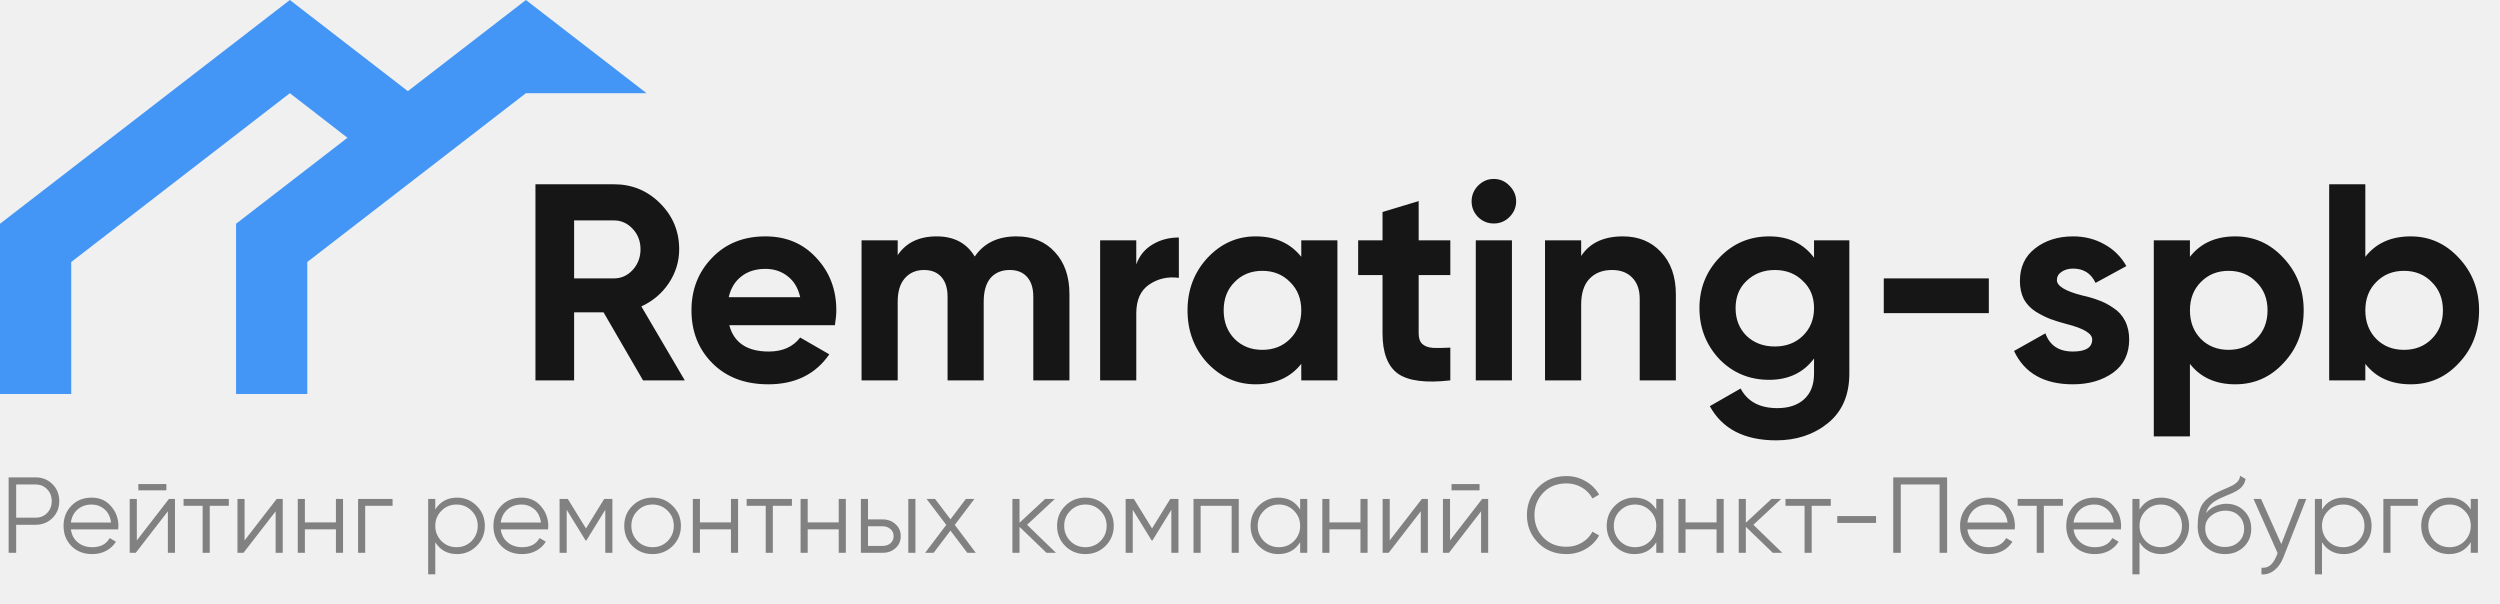
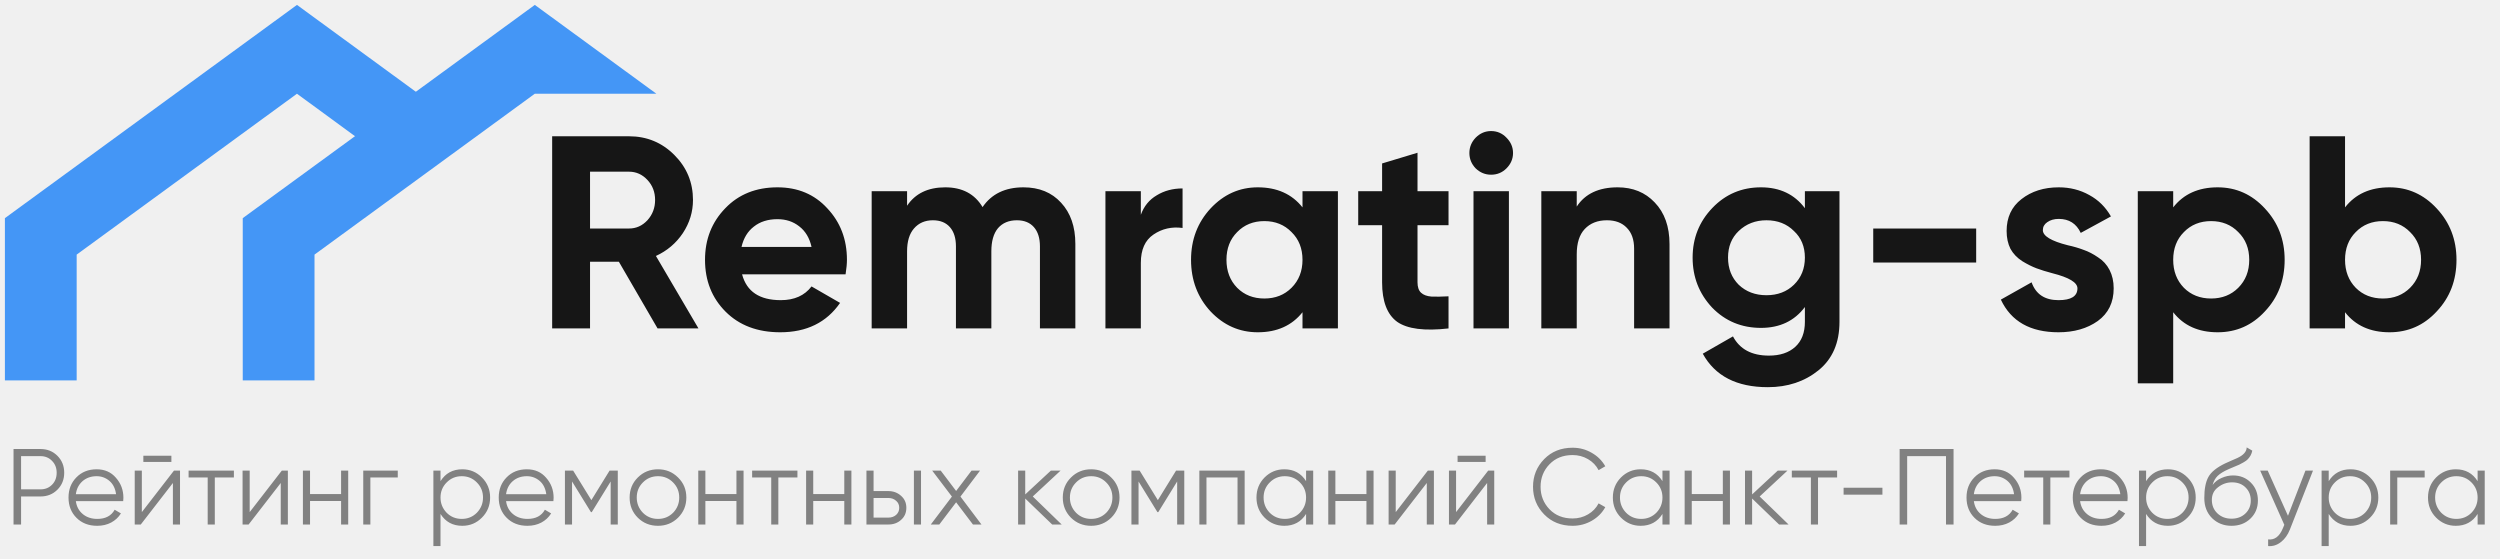
- <svg xmlns="http://www.w3.org/2000/svg" width="116" height="28" viewBox="0 0 116 28" fill="none">
-   <path d="M31.774 17.65H29.837L28.004 14.491H26.639V17.65H24.845V8.55H28.485C29.326 8.55 30.041 8.845 30.63 9.434C31.219 10.023 31.514 10.734 31.514 11.566C31.514 12.129 31.354 12.654 31.033 13.139C30.712 13.616 30.288 13.975 29.759 14.218L31.774 17.65ZM28.485 10.227H26.639V12.918H28.485C28.823 12.918 29.113 12.788 29.356 12.528C29.599 12.259 29.72 11.939 29.72 11.566C29.72 11.193 29.599 10.877 29.356 10.617C29.113 10.357 28.823 10.227 28.485 10.227ZM38.74 15.089H33.839C34.056 15.904 34.667 16.311 35.672 16.311C36.314 16.311 36.799 16.094 37.128 15.661L38.48 16.441C37.839 17.368 36.894 17.832 35.646 17.832C34.572 17.832 33.709 17.507 33.059 16.857C32.409 16.207 32.084 15.388 32.084 14.4C32.084 13.429 32.405 12.615 33.046 11.956C33.679 11.297 34.502 10.968 35.516 10.968C36.478 10.968 37.263 11.297 37.869 11.956C38.493 12.615 38.805 13.429 38.805 14.4C38.805 14.582 38.784 14.812 38.74 15.089ZM33.813 13.789H37.128C37.033 13.364 36.838 13.039 36.543 12.814C36.257 12.589 35.915 12.476 35.516 12.476C35.066 12.476 34.693 12.593 34.398 12.827C34.104 13.052 33.909 13.373 33.813 13.789ZM47.165 10.968C47.91 10.968 48.504 11.211 48.946 11.696C49.397 12.181 49.622 12.831 49.622 13.646V17.65H47.945V13.763C47.945 13.373 47.85 13.07 47.659 12.853C47.468 12.636 47.2 12.528 46.853 12.528C46.472 12.528 46.173 12.654 45.956 12.905C45.748 13.156 45.644 13.52 45.644 13.997V17.65H43.967V13.763C43.967 13.373 43.872 13.07 43.681 12.853C43.49 12.636 43.222 12.528 42.875 12.528C42.502 12.528 42.203 12.658 41.978 12.918C41.761 13.169 41.653 13.529 41.653 13.997V17.65H39.976V11.15H41.653V11.839C42.043 11.258 42.645 10.968 43.46 10.968C44.266 10.968 44.855 11.28 45.228 11.904C45.653 11.28 46.298 10.968 47.165 10.968ZM52.723 11.15V12.268C52.871 11.861 53.122 11.553 53.477 11.345C53.833 11.128 54.24 11.02 54.699 11.02V12.892C54.188 12.823 53.729 12.927 53.321 13.204C52.923 13.473 52.723 13.919 52.723 14.543V17.65H51.046V11.15H52.723ZM60.379 11.917V11.15H62.056V17.65H60.379V16.883C59.876 17.516 59.17 17.832 58.26 17.832C57.393 17.832 56.648 17.503 56.024 16.844C55.408 16.177 55.101 15.362 55.101 14.4C55.101 13.447 55.408 12.636 56.024 11.969C56.648 11.302 57.393 10.968 58.26 10.968C59.17 10.968 59.876 11.284 60.379 11.917ZM57.285 15.726C57.623 16.064 58.052 16.233 58.572 16.233C59.092 16.233 59.521 16.064 59.859 15.726C60.206 15.379 60.379 14.937 60.379 14.4C60.379 13.863 60.206 13.425 59.859 13.087C59.521 12.74 59.092 12.567 58.572 12.567C58.052 12.567 57.623 12.74 57.285 13.087C56.947 13.425 56.778 13.863 56.778 14.4C56.778 14.937 56.947 15.379 57.285 15.726ZM67.295 11.15V12.762H65.826V15.466C65.826 15.691 65.882 15.856 65.995 15.96C66.107 16.064 66.272 16.125 66.489 16.142C66.705 16.151 66.974 16.146 67.295 16.129V17.65C66.159 17.78 65.349 17.676 64.864 17.338C64.387 16.991 64.149 16.367 64.149 15.466V12.762H63.018V11.15H64.149V9.837L65.826 9.33V11.15H67.295ZM69.309 10.37C69.032 10.37 68.789 10.27 68.581 10.071C68.382 9.863 68.282 9.62 68.282 9.343C68.282 9.066 68.382 8.823 68.581 8.615C68.789 8.407 69.032 8.303 69.309 8.303C69.595 8.303 69.838 8.407 70.037 8.615C70.245 8.823 70.349 9.066 70.349 9.343C70.349 9.62 70.245 9.863 70.037 10.071C69.838 10.27 69.595 10.37 69.309 10.37ZM70.154 17.65H68.477V11.15H70.154V17.65ZM75.303 10.968C76.022 10.968 76.607 11.206 77.058 11.683C77.526 12.168 77.76 12.827 77.76 13.659V17.65H76.083V13.867C76.083 13.442 75.966 13.113 75.732 12.879C75.507 12.645 75.195 12.528 74.796 12.528C74.354 12.528 74.003 12.667 73.743 12.944C73.492 13.213 73.366 13.611 73.366 14.14V17.65H71.689V11.15H73.366V11.878C73.764 11.271 74.41 10.968 75.303 10.968ZM84.171 11.956V11.15H85.809V17.338C85.809 18.335 85.475 19.102 84.808 19.639C84.149 20.168 83.352 20.432 82.416 20.432C80.942 20.432 79.915 19.903 79.335 18.846L80.765 18.027C81.085 18.634 81.653 18.937 82.468 18.937C82.996 18.937 83.412 18.798 83.716 18.521C84.019 18.244 84.171 17.849 84.171 17.338V16.636C83.677 17.295 82.984 17.624 82.091 17.624C81.172 17.624 80.401 17.303 79.777 16.662C79.162 16.003 78.854 15.215 78.854 14.296C78.854 13.377 79.166 12.593 79.79 11.943C80.414 11.293 81.181 10.968 82.091 10.968C82.984 10.968 83.677 11.297 84.171 11.956ZM83.651 15.583C83.998 15.245 84.171 14.816 84.171 14.296C84.171 13.776 83.998 13.356 83.651 13.035C83.313 12.697 82.879 12.528 82.351 12.528C81.831 12.528 81.393 12.697 81.038 13.035C80.7 13.356 80.531 13.776 80.531 14.296C80.531 14.816 80.7 15.245 81.038 15.583C81.385 15.912 81.822 16.077 82.351 16.077C82.879 16.077 83.313 15.912 83.651 15.583ZM92.282 14.53H87.407V12.918H92.282V14.53ZM95.44 12.996C95.44 13.273 95.834 13.512 96.623 13.711C96.9 13.772 97.152 13.845 97.377 13.932C97.602 14.01 97.828 14.127 98.053 14.283C98.287 14.43 98.469 14.63 98.599 14.881C98.729 15.132 98.794 15.423 98.794 15.752C98.794 16.419 98.543 16.935 98.04 17.299C97.537 17.654 96.918 17.832 96.181 17.832C94.846 17.832 93.936 17.316 93.451 16.285L94.907 15.466C95.106 16.029 95.531 16.311 96.181 16.311C96.779 16.311 97.078 16.125 97.078 15.752C97.078 15.475 96.684 15.236 95.895 15.037C95.6 14.959 95.349 14.881 95.141 14.803C94.933 14.725 94.708 14.612 94.465 14.465C94.222 14.309 94.036 14.114 93.906 13.88C93.785 13.637 93.724 13.356 93.724 13.035C93.724 12.394 93.958 11.891 94.426 11.527C94.903 11.154 95.492 10.968 96.194 10.968C96.723 10.968 97.204 11.089 97.637 11.332C98.07 11.566 98.413 11.904 98.664 12.346L97.234 13.126C97.026 12.684 96.679 12.463 96.194 12.463C95.977 12.463 95.795 12.515 95.648 12.619C95.509 12.714 95.44 12.84 95.44 12.996ZM103.719 10.968C104.594 10.968 105.34 11.302 105.955 11.969C106.579 12.636 106.891 13.447 106.891 14.4C106.891 15.371 106.579 16.185 105.955 16.844C105.348 17.503 104.603 17.832 103.719 17.832C102.809 17.832 102.107 17.516 101.613 16.883V20.25H99.936V11.15H101.613V11.917C102.107 11.284 102.809 10.968 103.719 10.968ZM102.12 15.726C102.458 16.064 102.887 16.233 103.407 16.233C103.927 16.233 104.356 16.064 104.694 15.726C105.041 15.379 105.214 14.937 105.214 14.4C105.214 13.863 105.041 13.425 104.694 13.087C104.356 12.74 103.927 12.567 103.407 12.567C102.887 12.567 102.458 12.74 102.12 13.087C101.782 13.425 101.613 13.863 101.613 14.4C101.613 14.937 101.782 15.379 102.12 15.726ZM111.857 10.968C112.732 10.968 113.477 11.302 114.093 11.969C114.717 12.636 115.029 13.447 115.029 14.4C115.029 15.371 114.717 16.185 114.093 16.844C113.486 17.503 112.741 17.832 111.857 17.832C110.947 17.832 110.245 17.516 109.751 16.883V17.65H108.074V8.55H109.751V11.917C110.245 11.284 110.947 10.968 111.857 10.968ZM110.258 15.726C110.596 16.064 111.025 16.233 111.545 16.233C112.065 16.233 112.494 16.064 112.832 15.726C113.178 15.379 113.352 14.937 113.352 14.4C113.352 13.863 113.178 13.425 112.832 13.087C112.494 12.74 112.065 12.567 111.545 12.567C111.025 12.567 110.596 12.74 110.258 13.087C109.92 13.425 109.751 13.863 109.751 14.4C109.751 14.937 109.92 15.379 110.258 15.726Z" fill="#161616" />
+ <svg xmlns="http://www.w3.org/2000/svg" width="255" height="57" viewBox="0 0 255 57" fill="none">
+   <path d="M71.244 33.5H67.072L63.124 26.696H60.184V33.5H56.32V13.9H64.16C65.971 13.9 67.511 14.535 68.78 15.804C70.049 17.073 70.684 18.604 70.684 20.396C70.684 21.609 70.339 22.739 69.648 23.784C68.957 24.811 68.043 25.585 66.904 26.108L71.244 33.5ZM64.16 17.512H60.184V23.308H64.16C64.888 23.308 65.513 23.028 66.036 22.468C66.559 21.889 66.82 21.199 66.82 20.396C66.82 19.593 66.559 18.912 66.036 18.352C65.513 17.792 64.888 17.512 64.16 17.512ZM86.248 27.984H75.692C76.159 29.739 77.475 30.616 79.64 30.616C81.022 30.616 82.067 30.149 82.776 29.216L85.688 30.896C84.307 32.893 82.272 33.892 79.584 33.892C77.27 33.892 75.412 33.192 74.012 31.792C72.612 30.392 71.912 28.628 71.912 26.5C71.912 24.409 72.603 22.655 73.984 21.236C75.347 19.817 77.12 19.108 79.304 19.108C81.376 19.108 83.066 19.817 84.372 21.236C85.716 22.655 86.388 24.409 86.388 26.5C86.388 26.892 86.342 27.387 86.248 27.984ZM75.636 25.184H82.776C82.571 24.269 82.151 23.569 81.516 23.084C80.9 22.599 80.163 22.356 79.304 22.356C78.334 22.356 77.531 22.608 76.896 23.112C76.262 23.597 75.842 24.288 75.636 25.184ZM104.394 19.108C105.999 19.108 107.278 19.631 108.23 20.676C109.2 21.721 109.686 23.121 109.686 24.876V33.5H106.074V25.128C106.074 24.288 105.868 23.635 105.458 23.168C105.047 22.701 104.468 22.468 103.722 22.468C102.9 22.468 102.256 22.739 101.79 23.28C101.342 23.821 101.118 24.605 101.118 25.632V33.5H97.506V25.128C97.506 24.288 97.3 23.635 96.89 23.168C96.479 22.701 95.9 22.468 95.154 22.468C94.351 22.468 93.707 22.748 93.222 23.308C92.755 23.849 92.522 24.624 92.522 25.632V33.5H88.91V19.5H92.522V20.984C93.362 19.733 94.659 19.108 96.414 19.108C98.15 19.108 99.419 19.78 100.222 21.124C101.136 19.78 102.527 19.108 104.394 19.108ZM116.366 19.5V21.908C116.683 21.031 117.224 20.368 117.99 19.92C118.755 19.453 119.632 19.22 120.622 19.22V23.252C119.52 23.103 118.531 23.327 117.654 23.924C116.795 24.503 116.366 25.464 116.366 26.808V33.5H112.754V19.5H116.366ZM132.855 21.152V19.5H136.467V33.5H132.855V31.848C131.772 33.211 130.251 33.892 128.291 33.892C126.424 33.892 124.819 33.183 123.475 31.764C122.149 30.327 121.486 28.572 121.486 26.5C121.486 24.447 122.149 22.701 123.475 21.264C124.819 19.827 126.424 19.108 128.291 19.108C130.251 19.108 131.772 19.789 132.855 21.152ZM126.191 29.356C126.919 30.084 127.843 30.448 128.963 30.448C130.083 30.448 131.007 30.084 131.735 29.356C132.481 28.609 132.855 27.657 132.855 26.5C132.855 25.343 132.481 24.4 131.735 23.672C131.007 22.925 130.083 22.552 128.963 22.552C127.843 22.552 126.919 22.925 126.191 23.672C125.463 24.4 125.099 25.343 125.099 26.5C125.099 27.657 125.463 28.609 126.191 29.356ZM147.75 19.5V22.972H144.586V28.796C144.586 29.281 144.707 29.636 144.95 29.86C145.193 30.084 145.547 30.215 146.014 30.252C146.481 30.271 147.059 30.261 147.75 30.224V33.5C145.305 33.78 143.559 33.556 142.514 32.828C141.487 32.081 140.974 30.737 140.974 28.796V22.972H138.538V19.5H140.974V16.672L144.586 15.58V19.5H147.75ZM152.089 17.82C151.491 17.82 150.969 17.605 150.521 17.176C150.091 16.728 149.877 16.205 149.877 15.608C149.877 15.011 150.091 14.488 150.521 14.04C150.969 13.592 151.491 13.368 152.089 13.368C152.705 13.368 153.227 13.592 153.657 14.04C154.105 14.488 154.329 15.011 154.329 15.608C154.329 16.205 154.105 16.728 153.657 17.176C153.227 17.605 152.705 17.82 152.089 17.82ZM153.909 33.5H150.297V19.5H153.909V33.5ZM164.999 19.108C166.548 19.108 167.808 19.621 168.779 20.648C169.787 21.693 170.291 23.112 170.291 24.904V33.5H166.679V25.352C166.679 24.437 166.427 23.728 165.923 23.224C165.437 22.72 164.765 22.468 163.907 22.468C162.955 22.468 162.199 22.767 161.639 23.364C161.097 23.943 160.827 24.801 160.827 25.94V33.5H157.215V19.5H160.827V21.068C161.685 19.761 163.076 19.108 164.999 19.108ZM184.099 21.236V19.5H187.627V32.828C187.627 34.975 186.908 36.627 185.471 37.784C184.052 38.923 182.335 39.492 180.319 39.492C177.145 39.492 174.933 38.353 173.683 36.076L176.763 34.312C177.453 35.619 178.676 36.272 180.431 36.272C181.569 36.272 182.465 35.973 183.119 35.376C183.772 34.779 184.099 33.929 184.099 32.828V31.316C183.035 32.735 181.541 33.444 179.619 33.444C177.64 33.444 175.979 32.753 174.635 31.372C173.309 29.953 172.647 28.255 172.647 26.276C172.647 24.297 173.319 22.608 174.663 21.208C176.007 19.808 177.659 19.108 179.619 19.108C181.541 19.108 183.035 19.817 184.099 21.236ZM182.979 29.048C183.725 28.32 184.099 27.396 184.099 26.276C184.099 25.156 183.725 24.251 182.979 23.56C182.251 22.832 181.317 22.468 180.179 22.468C179.059 22.468 178.116 22.832 177.351 23.56C176.623 24.251 176.259 25.156 176.259 26.276C176.259 27.396 176.623 28.32 177.351 29.048C178.097 29.757 179.04 30.112 180.179 30.112C181.317 30.112 182.251 29.757 182.979 29.048ZM201.57 26.78H191.07V23.308H201.57V26.78ZM208.371 23.476C208.371 24.073 209.22 24.587 210.919 25.016C211.516 25.147 212.057 25.305 212.543 25.492C213.028 25.66 213.513 25.912 213.999 26.248C214.503 26.565 214.895 26.995 215.175 27.536C215.455 28.077 215.595 28.703 215.595 29.412C215.595 30.849 215.053 31.96 213.971 32.744C212.888 33.509 211.553 33.892 209.967 33.892C207.092 33.892 205.132 32.781 204.087 30.56L207.223 28.796C207.652 30.009 208.567 30.616 209.967 30.616C211.255 30.616 211.899 30.215 211.899 29.412C211.899 28.815 211.049 28.301 209.351 27.872C208.716 27.704 208.175 27.536 207.727 27.368C207.279 27.2 206.793 26.957 206.271 26.64C205.748 26.304 205.347 25.884 205.067 25.38C204.805 24.857 204.675 24.251 204.675 23.56C204.675 22.179 205.179 21.096 206.187 20.312C207.213 19.509 208.483 19.108 209.995 19.108C211.133 19.108 212.169 19.369 213.103 19.892C214.036 20.396 214.773 21.124 215.315 22.076L212.235 23.756C211.787 22.804 211.04 22.328 209.995 22.328C209.528 22.328 209.136 22.44 208.819 22.664C208.52 22.869 208.371 23.14 208.371 23.476ZM226.202 19.108C228.088 19.108 229.693 19.827 231.018 21.264C232.362 22.701 233.034 24.447 233.034 26.5C233.034 28.591 232.362 30.345 231.018 31.764C229.712 33.183 228.106 33.892 226.202 33.892C224.242 33.892 222.73 33.211 221.666 31.848V39.1H218.054V19.5H221.666V21.152C222.73 19.789 224.242 19.108 226.202 19.108ZM222.758 29.356C223.486 30.084 224.41 30.448 225.53 30.448C226.65 30.448 227.574 30.084 228.302 29.356C229.049 28.609 229.422 27.657 229.422 26.5C229.422 25.343 229.049 24.4 228.302 23.672C227.574 22.925 226.65 22.552 225.53 22.552C224.41 22.552 223.486 22.925 222.758 23.672C222.03 24.4 221.666 25.343 221.666 26.5C221.666 27.657 222.03 28.609 222.758 29.356ZM243.73 19.108C245.615 19.108 247.22 19.827 248.546 21.264C249.89 22.701 250.562 24.447 250.562 26.5C250.562 28.591 249.89 30.345 248.546 31.764C247.239 33.183 245.634 33.892 243.73 33.892C241.77 33.892 240.258 33.211 239.194 31.848V33.5H235.582V13.9H239.194V21.152C240.258 19.789 241.77 19.108 243.73 19.108ZM240.286 29.356C241.014 30.084 241.938 30.448 243.058 30.448C244.178 30.448 245.102 30.084 245.83 29.356C246.576 28.609 246.95 27.657 246.95 26.5C246.95 25.343 246.576 24.4 245.83 23.672C245.102 22.925 244.178 22.552 243.058 22.552C241.938 22.552 241.014 22.925 240.286 23.672C239.558 24.4 239.194 25.343 239.194 26.5C239.194 27.657 239.558 28.609 240.286 29.356Z" fill="#161616" />
  <g clip-path="url(#clip0)">
-     <path d="M3.305 18.281V12.157L13.449 4.324L16.244 6.487L19.047 4.324L13.449 0L0 10.382V18.281H3.305Z" fill="#4496F6" />
-     <path d="M14.257 18.281V12.157L24.402 4.324H30L24.402 0L10.953 10.382V18.281H14.257Z" fill="#4496F6" />
+     <path d="M7.82 38.8V25.97L30.29 9.56L36.48 14.09L42.69 9.56L30.29 0.5L0.5 22.25V38.8H7.82Z" fill="#4496F6" />
+     <path d="M32.08 38.8V25.97L54.55 9.56H66.95L54.55 0.5L24.76 22.25V38.8H32.08Z" fill="#4496F6" />
  </g>
-   <path d="M0.4 22.15H1.65C1.963 22.15 2.225 22.255 2.435 22.465C2.645 22.675 2.75 22.937 2.75 23.25C2.75 23.563 2.645 23.825 2.435 24.035C2.225 24.245 1.963 24.35 1.65 24.35H0.75V25.65H0.4V22.15ZM0.75 24.02H1.65C1.867 24.02 2.045 23.948 2.185 23.805C2.328 23.662 2.4 23.477 2.4 23.25C2.4 23.027 2.328 22.843 2.185 22.7C2.045 22.553 1.867 22.48 1.65 22.48H0.75V24.02ZM4.254 23.09C4.627 23.09 4.926 23.222 5.149 23.485C5.379 23.745 5.494 24.053 5.494 24.41C5.494 24.427 5.491 24.478 5.484 24.565H3.289C3.322 24.815 3.429 25.015 3.609 25.165C3.789 25.315 4.014 25.39 4.284 25.39C4.664 25.39 4.932 25.248 5.089 24.965L5.379 25.135C5.269 25.315 5.117 25.457 4.924 25.56C4.734 25.66 4.519 25.71 4.279 25.71C3.886 25.71 3.566 25.587 3.319 25.34C3.072 25.093 2.949 24.78 2.949 24.4C2.949 24.023 3.071 23.712 3.314 23.465C3.557 23.215 3.871 23.09 4.254 23.09ZM4.254 23.41C3.994 23.41 3.776 23.487 3.599 23.64C3.426 23.793 3.322 23.995 3.289 24.245H5.154C5.117 23.978 5.016 23.773 4.849 23.63C4.676 23.483 4.477 23.41 4.254 23.41ZM7.719 22.75H6.419V22.46H7.719V22.75ZM6.349 25.075L7.839 23.15H8.119V25.65H7.789V23.725L6.299 25.65H6.019V23.15H6.349V25.075ZM8.517 23.15H10.617V23.47H9.732V25.65H9.402V23.47H8.517V23.15ZM11.349 25.075L12.839 23.15H13.119V25.65H12.789V23.725L11.299 25.65H11.019V23.15H11.349V25.075ZM15.587 24.24V23.15H15.917V25.65H15.587V24.56H14.147V25.65H13.817V23.15H14.147V24.24H15.587ZM16.615 23.15H18.215V23.47H16.945V25.65H16.615V23.15ZM21.207 23.09C21.563 23.09 21.867 23.217 22.117 23.47C22.37 23.723 22.497 24.033 22.497 24.4C22.497 24.767 22.37 25.077 22.117 25.33C21.867 25.583 21.563 25.71 21.207 25.71C20.763 25.71 20.427 25.527 20.197 25.16V26.65H19.867V23.15H20.197V23.64C20.427 23.273 20.763 23.09 21.207 23.09ZM20.482 25.105C20.672 25.295 20.905 25.39 21.182 25.39C21.458 25.39 21.692 25.295 21.882 25.105C22.072 24.908 22.167 24.673 22.167 24.4C22.167 24.123 22.072 23.89 21.882 23.7C21.692 23.507 21.458 23.41 21.182 23.41C20.905 23.41 20.672 23.507 20.482 23.7C20.292 23.89 20.197 24.123 20.197 24.4C20.197 24.673 20.292 24.908 20.482 25.105ZM24.2 23.09C24.574 23.09 24.872 23.222 25.095 23.485C25.325 23.745 25.44 24.053 25.44 24.41C25.44 24.427 25.437 24.478 25.43 24.565H23.235C23.269 24.815 23.375 25.015 23.555 25.165C23.735 25.315 23.96 25.39 24.23 25.39C24.61 25.39 24.879 25.248 25.035 24.965L25.325 25.135C25.215 25.315 25.064 25.457 24.87 25.56C24.68 25.66 24.465 25.71 24.225 25.71C23.832 25.71 23.512 25.587 23.265 25.34C23.019 25.093 22.895 24.78 22.895 24.4C22.895 24.023 23.017 23.712 23.26 23.465C23.504 23.215 23.817 23.09 24.2 23.09ZM24.2 23.41C23.94 23.41 23.722 23.487 23.545 23.64C23.372 23.793 23.269 23.995 23.235 24.245H25.1C25.064 23.978 24.962 23.773 24.795 23.63C24.622 23.483 24.424 23.41 24.2 23.41ZM28.035 23.15H28.415V25.65H28.085V23.655L27.21 25.075H27.17L26.295 23.655V25.65H25.965V23.15H26.345L27.19 24.52L28.035 23.15ZM31.21 25.335C30.953 25.585 30.643 25.71 30.28 25.71C29.91 25.71 29.598 25.585 29.345 25.335C29.091 25.082 28.965 24.77 28.965 24.4C28.965 24.03 29.091 23.72 29.345 23.47C29.598 23.217 29.91 23.09 30.28 23.09C30.646 23.09 30.956 23.217 31.21 23.47C31.466 23.72 31.595 24.03 31.595 24.4C31.595 24.767 31.466 25.078 31.21 25.335ZM29.58 25.105C29.77 25.295 30.003 25.39 30.28 25.39C30.556 25.39 30.79 25.295 30.98 25.105C31.17 24.908 31.265 24.673 31.265 24.4C31.265 24.123 31.17 23.89 30.98 23.7C30.79 23.507 30.556 23.41 30.28 23.41C30.003 23.41 29.77 23.507 29.58 23.7C29.39 23.89 29.295 24.123 29.295 24.4C29.295 24.673 29.39 24.908 29.58 25.105ZM33.917 24.24V23.15H34.247V25.65H33.917V24.56H32.477V25.65H32.147V23.15H32.477V24.24H33.917ZM34.645 23.15H36.745V23.47H35.86V25.65H35.53V23.47H34.645V23.15ZM38.917 24.24V23.15H39.247V25.65H38.917V24.56H37.477V25.65H37.147V23.15H37.477V24.24H38.917ZM40.275 24.1H40.96C41.19 24.1 41.386 24.173 41.55 24.32C41.713 24.463 41.795 24.648 41.795 24.875C41.795 25.105 41.713 25.292 41.55 25.435C41.393 25.578 41.196 25.65 40.96 25.65H39.945V23.15H40.275V24.1ZM42.145 25.65V23.15H42.475V25.65H42.145ZM40.275 25.33H40.96C41.103 25.33 41.223 25.288 41.32 25.205C41.416 25.118 41.465 25.008 41.465 24.875C41.465 24.742 41.416 24.633 41.32 24.55C41.223 24.463 41.103 24.42 40.96 24.42H40.275V25.33ZM44.302 24.355L45.277 25.65H44.882L44.102 24.62L43.322 25.65H42.927L43.907 24.355L42.992 23.15H43.387L44.102 24.095L44.817 23.15H45.212L44.302 24.355ZM47.656 24.35L48.996 25.65H48.556L47.306 24.445V25.65H46.976V23.15H47.306V24.255L48.496 23.15H48.946L47.656 24.35ZM51.293 25.335C51.036 25.585 50.726 25.71 50.363 25.71C49.993 25.71 49.681 25.585 49.428 25.335C49.174 25.082 49.048 24.77 49.048 24.4C49.048 24.03 49.174 23.72 49.428 23.47C49.681 23.217 49.993 23.09 50.363 23.09C50.729 23.09 51.039 23.217 51.293 23.47C51.549 23.72 51.678 24.03 51.678 24.4C51.678 24.767 51.549 25.078 51.293 25.335ZM49.663 25.105C49.853 25.295 50.086 25.39 50.363 25.39C50.639 25.39 50.873 25.295 51.063 25.105C51.253 24.908 51.348 24.673 51.348 24.4C51.348 24.123 51.253 23.89 51.063 23.7C50.873 23.507 50.639 23.41 50.363 23.41C50.086 23.41 49.853 23.507 49.663 23.7C49.473 23.89 49.378 24.123 49.378 24.4C49.378 24.673 49.473 24.908 49.663 25.105ZM54.3 23.15H54.68V25.65H54.35V23.655L53.475 25.075H53.435L52.56 23.655V25.65H52.23V23.15H52.61L53.455 24.52L54.3 23.15ZM55.379 23.15H57.479V25.65H57.149V23.47H55.709V25.65H55.379V23.15ZM60.327 23.64V23.15H60.657V25.65H60.327V25.16C60.097 25.527 59.761 25.71 59.317 25.71C58.961 25.71 58.656 25.583 58.402 25.33C58.152 25.077 58.027 24.767 58.027 24.4C58.027 24.033 58.152 23.723 58.402 23.47C58.656 23.217 58.961 23.09 59.317 23.09C59.761 23.09 60.097 23.273 60.327 23.64ZM58.642 25.105C58.832 25.295 59.066 25.39 59.342 25.39C59.619 25.39 59.852 25.295 60.042 25.105C60.232 24.908 60.327 24.673 60.327 24.4C60.327 24.123 60.232 23.89 60.042 23.7C59.852 23.507 59.619 23.41 59.342 23.41C59.066 23.41 58.832 23.507 58.642 23.7C58.452 23.89 58.357 24.123 58.357 24.4C58.357 24.673 58.452 24.908 58.642 25.105ZM63.126 24.24V23.15H63.456V25.65H63.126V24.56H61.686V25.65H61.356V23.15H61.686V24.24H63.126ZM64.484 25.075L65.974 23.15H66.254V25.65H65.924V23.725L64.434 25.65H64.154V23.15H64.484V25.075ZM68.652 22.75H67.352V22.46H68.652V22.75ZM67.282 25.075L68.772 23.15H69.052V25.65H68.722V23.725L67.232 25.65H66.952V23.15H67.282V25.075ZM72.684 25.71C72.151 25.71 71.713 25.535 71.369 25.185C71.023 24.832 70.849 24.403 70.849 23.9C70.849 23.397 71.023 22.968 71.369 22.615C71.713 22.265 72.151 22.09 72.684 22.09C73.004 22.09 73.299 22.168 73.569 22.325C73.839 22.478 74.049 22.687 74.199 22.95L73.889 23.13C73.779 22.917 73.616 22.747 73.399 22.62C73.183 22.493 72.944 22.43 72.684 22.43C72.244 22.43 71.888 22.572 71.614 22.855C71.338 23.142 71.199 23.49 71.199 23.9C71.199 24.31 71.338 24.658 71.614 24.945C71.888 25.228 72.244 25.37 72.684 25.37C72.944 25.37 73.183 25.307 73.399 25.18C73.616 25.053 73.779 24.883 73.889 24.67L74.199 24.845C74.056 25.108 73.848 25.318 73.574 25.475C73.301 25.632 73.004 25.71 72.684 25.71ZM76.851 23.64V23.15H77.181V25.65H76.851V25.16C76.621 25.527 76.284 25.71 75.841 25.71C75.484 25.71 75.179 25.583 74.926 25.33C74.676 25.077 74.551 24.767 74.551 24.4C74.551 24.033 74.676 23.723 74.926 23.47C75.179 23.217 75.484 23.09 75.841 23.09C76.284 23.09 76.621 23.273 76.851 23.64ZM75.166 25.105C75.356 25.295 75.589 25.39 75.866 25.39C76.142 25.39 76.376 25.295 76.566 25.105C76.756 24.908 76.851 24.673 76.851 24.4C76.851 24.123 76.756 23.89 76.566 23.7C76.376 23.507 76.142 23.41 75.866 23.41C75.589 23.41 75.356 23.507 75.166 23.7C74.976 23.89 74.881 24.123 74.881 24.4C74.881 24.673 74.976 24.908 75.166 25.105ZM79.649 24.24V23.15H79.979V25.65H79.649V24.56H78.209V25.65H77.879V23.15H78.209V24.24H79.649ZM81.357 24.35L82.697 25.65H82.257L81.007 24.445V25.65H80.677V23.15H81.007V24.255L82.197 23.15H82.647L81.357 24.35ZM82.848 23.15H84.948V23.47H84.063V25.65H83.733V23.47H82.848V23.15ZM87.049 24.265H85.249V23.945H87.049V24.265ZM87.846 22.15H90.346V25.65H89.996V22.48H88.196V25.65H87.846V22.15ZM92.252 23.09C92.625 23.09 92.924 23.222 93.147 23.485C93.377 23.745 93.492 24.053 93.492 24.41C93.492 24.427 93.489 24.478 93.482 24.565H91.287C91.32 24.815 91.427 25.015 91.607 25.165C91.787 25.315 92.012 25.39 92.282 25.39C92.662 25.39 92.93 25.248 93.087 24.965L93.377 25.135C93.267 25.315 93.115 25.457 92.922 25.56C92.732 25.66 92.517 25.71 92.277 25.71C91.884 25.71 91.564 25.587 91.317 25.34C91.07 25.093 90.947 24.78 90.947 24.4C90.947 24.023 91.069 23.712 91.312 23.465C91.555 23.215 91.869 23.09 92.252 23.09ZM92.252 23.41C91.992 23.41 91.774 23.487 91.597 23.64C91.424 23.793 91.32 23.995 91.287 24.245H93.152C93.115 23.978 93.014 23.773 92.847 23.63C92.674 23.483 92.475 23.41 92.252 23.41ZM93.619 23.15H95.719V23.47H94.834V25.65H94.504V23.47H93.619V23.15ZM97.179 23.09C97.552 23.09 97.85 23.222 98.074 23.485C98.304 23.745 98.419 24.053 98.419 24.41C98.419 24.427 98.415 24.478 98.409 24.565H96.214C96.247 24.815 96.354 25.015 96.534 25.165C96.714 25.315 96.939 25.39 97.209 25.39C97.589 25.39 97.857 25.248 98.014 24.965L98.304 25.135C98.194 25.315 98.042 25.457 97.849 25.56C97.659 25.66 97.444 25.71 97.204 25.71C96.811 25.71 96.49 25.587 96.244 25.34C95.997 25.093 95.874 24.78 95.874 24.4C95.874 24.023 95.996 23.712 96.239 23.465C96.482 23.215 96.796 23.09 97.179 23.09ZM97.179 23.41C96.919 23.41 96.701 23.487 96.524 23.64C96.35 23.793 96.247 23.995 96.214 24.245H98.079C98.042 23.978 97.941 23.773 97.774 23.63C97.6 23.483 97.402 23.41 97.179 23.41ZM100.284 23.09C100.64 23.09 100.944 23.217 101.194 23.47C101.447 23.723 101.574 24.033 101.574 24.4C101.574 24.767 101.447 25.077 101.194 25.33C100.944 25.583 100.64 25.71 100.284 25.71C99.84 25.71 99.504 25.527 99.274 25.16V26.65H98.944V23.15H99.274V23.64C99.504 23.273 99.84 23.09 100.284 23.09ZM99.559 25.105C99.749 25.295 99.982 25.39 100.259 25.39C100.535 25.39 100.769 25.295 100.959 25.105C101.149 24.908 101.244 24.673 101.244 24.4C101.244 24.123 101.149 23.89 100.959 23.7C100.769 23.507 100.535 23.41 100.259 23.41C99.982 23.41 99.749 23.507 99.559 23.7C99.369 23.89 99.274 24.123 99.274 24.4C99.274 24.673 99.369 24.908 99.559 25.105ZM103.232 25.71C102.876 25.71 102.576 25.592 102.332 25.355C102.092 25.115 101.972 24.805 101.972 24.425C101.972 23.998 102.036 23.672 102.162 23.445C102.289 23.215 102.546 23.007 102.932 22.82C103.056 22.763 103.152 22.72 103.222 22.69C103.339 22.643 103.431 22.603 103.497 22.57C103.787 22.437 103.934 22.272 103.937 22.075L104.197 22.225C104.181 22.308 104.154 22.383 104.117 22.45C104.074 22.523 104.031 22.582 103.987 22.625C103.947 22.668 103.884 22.715 103.797 22.765C103.741 22.798 103.672 22.835 103.592 22.875L103.342 22.98L103.107 23.08C102.877 23.18 102.706 23.285 102.592 23.395C102.482 23.502 102.404 23.642 102.357 23.815C102.464 23.672 102.604 23.563 102.777 23.49C102.951 23.413 103.126 23.375 103.302 23.375C103.636 23.375 103.911 23.485 104.127 23.705C104.347 23.922 104.457 24.2 104.457 24.54C104.457 24.877 104.341 25.157 104.107 25.38C103.877 25.6 103.586 25.71 103.232 25.71ZM102.582 25.135C102.756 25.298 102.972 25.38 103.232 25.38C103.492 25.38 103.706 25.302 103.872 25.145C104.042 24.985 104.127 24.783 104.127 24.54C104.127 24.293 104.047 24.092 103.887 23.935C103.731 23.775 103.521 23.695 103.257 23.695C103.021 23.695 102.806 23.77 102.612 23.92C102.419 24.063 102.322 24.26 102.322 24.51C102.322 24.763 102.409 24.972 102.582 25.135ZM105.852 25.245L106.662 23.15H107.012L105.942 25.88C105.842 26.133 105.702 26.328 105.522 26.465C105.345 26.605 105.148 26.667 104.932 26.65V26.34C105.232 26.377 105.46 26.203 105.617 25.82L105.682 25.665L104.562 23.15H104.912L105.852 25.245ZM108.751 23.09C109.107 23.09 109.411 23.217 109.661 23.47C109.914 23.723 110.041 24.033 110.041 24.4C110.041 24.767 109.914 25.077 109.661 25.33C109.411 25.583 109.107 25.71 108.751 25.71C108.307 25.71 107.971 25.527 107.741 25.16V26.65H107.411V23.15H107.741V23.64C107.971 23.273 108.307 23.09 108.751 23.09ZM108.026 25.105C108.216 25.295 108.449 25.39 108.726 25.39C109.002 25.39 109.236 25.295 109.426 25.105C109.616 24.908 109.711 24.673 109.711 24.4C109.711 24.123 109.616 23.89 109.426 23.7C109.236 23.507 109.002 23.41 108.726 23.41C108.449 23.41 108.216 23.507 108.026 23.7C107.836 23.89 107.741 24.123 107.741 24.4C107.741 24.673 107.836 24.908 108.026 25.105ZM110.589 23.15H112.189V23.47H110.919V25.65H110.589V23.15ZM114.644 23.64V23.15H114.974V25.65H114.644V25.16C114.414 25.527 114.077 25.71 113.634 25.71C113.277 25.71 112.972 25.583 112.719 25.33C112.469 25.077 112.344 24.767 112.344 24.4C112.344 24.033 112.469 23.723 112.719 23.47C112.972 23.217 113.277 23.09 113.634 23.09C114.077 23.09 114.414 23.273 114.644 23.64ZM112.959 25.105C113.149 25.295 113.382 25.39 113.659 25.39C113.935 25.39 114.169 25.295 114.359 25.105C114.549 24.908 114.644 24.673 114.644 24.4C114.644 24.123 114.549 23.89 114.359 23.7C114.169 23.507 113.935 23.41 113.659 23.41C113.382 23.41 113.149 23.507 112.959 23.7C112.769 23.89 112.674 24.123 112.674 24.4C112.674 24.673 112.769 24.908 112.959 25.105Z" fill="#818181" />
+   <path d="M1.38 45.8H4.13C4.819 45.8 5.395 46.031 5.857 46.493C6.319 46.955 6.55 47.531 6.55 48.22C6.55 48.909 6.319 49.485 5.857 49.947C5.395 50.409 4.819 50.64 4.13 50.64H2.15V53.5H1.38V45.8ZM2.15 49.914H4.13C4.607 49.914 4.999 49.756 5.307 49.441C5.622 49.126 5.78 48.719 5.78 48.22C5.78 47.729 5.622 47.325 5.307 47.01C4.999 46.687 4.607 46.526 4.13 46.526H2.15V49.914ZM9.859 47.868C10.68 47.868 11.336 48.158 11.828 48.737C12.334 49.309 12.587 49.987 12.587 50.772C12.587 50.809 12.579 50.922 12.565 51.113H7.736C7.809 51.663 8.044 52.103 8.44 52.433C8.836 52.763 9.331 52.928 9.925 52.928C10.761 52.928 11.351 52.616 11.696 51.993L12.334 52.367C12.092 52.763 11.758 53.075 11.333 53.302C10.915 53.522 10.442 53.632 9.914 53.632C9.049 53.632 8.345 53.361 7.802 52.818C7.259 52.275 6.988 51.586 6.988 50.75C6.988 49.921 7.256 49.236 7.791 48.693C8.326 48.143 9.016 47.868 9.859 47.868ZM9.859 48.572C9.287 48.572 8.807 48.741 8.418 49.078C8.037 49.415 7.809 49.859 7.736 50.409H11.839C11.758 49.822 11.534 49.371 11.168 49.056C10.787 48.733 10.35 48.572 9.859 48.572ZM17.482 47.12H14.622V46.482H17.482V47.12ZM14.468 52.235L17.746 48H18.362V53.5H17.636V49.265L14.358 53.5H13.742V48H14.468V52.235ZM19.237 48H23.857V48.704H21.91V53.5H21.184V48.704H19.237V48ZM25.468 52.235L28.746 48H29.362V53.5H28.636V49.265L25.358 53.5H24.742V48H25.468V52.235ZM34.791 50.398V48H35.517V53.5H34.791V51.102H31.623V53.5H30.897V48H31.623V50.398H34.791ZM37.052 48H40.572V48.704H37.778V53.5H37.052V48ZM47.154 47.868C47.939 47.868 48.606 48.147 49.157 48.704C49.714 49.261 49.992 49.943 49.992 50.75C49.992 51.557 49.714 52.239 49.157 52.796C48.606 53.353 47.939 53.632 47.154 53.632C46.179 53.632 45.438 53.229 44.932 52.422V55.7H44.206V48H44.932V49.078C45.438 48.271 46.179 47.868 47.154 47.868ZM45.559 52.301C45.977 52.719 46.491 52.928 47.099 52.928C47.708 52.928 48.221 52.719 48.639 52.301C49.057 51.868 49.267 51.351 49.267 50.75C49.267 50.141 49.057 49.628 48.639 49.21C48.221 48.785 47.708 48.572 47.099 48.572C46.491 48.572 45.977 48.785 45.559 49.21C45.142 49.628 44.932 50.141 44.932 50.75C44.932 51.351 45.142 51.868 45.559 52.301ZM53.741 47.868C54.562 47.868 55.218 48.158 55.71 48.737C56.216 49.309 56.469 49.987 56.469 50.772C56.469 50.809 56.461 50.922 56.447 51.113H51.618C51.691 51.663 51.926 52.103 52.322 52.433C52.718 52.763 53.213 52.928 53.807 52.928C54.643 52.928 55.233 52.616 55.578 51.993L56.216 52.367C55.974 52.763 55.64 53.075 55.215 53.302C54.797 53.522 54.324 53.632 53.796 53.632C52.93 53.632 52.226 53.361 51.684 52.818C51.141 52.275 50.87 51.586 50.87 50.75C50.87 49.921 51.137 49.236 51.673 48.693C52.208 48.143 52.897 47.868 53.741 47.868ZM53.741 48.572C53.169 48.572 52.688 48.741 52.3 49.078C51.918 49.415 51.691 49.859 51.618 50.409H55.721C55.64 49.822 55.416 49.371 55.05 49.056C54.668 48.733 54.232 48.572 53.741 48.572ZM62.178 48H63.014V53.5H62.288V49.111L60.362 52.235H60.275L58.349 49.111V53.5H57.623V48H58.459L60.319 51.014L62.178 48ZM69.161 52.807C68.597 53.357 67.915 53.632 67.115 53.632C66.301 53.632 65.616 53.357 65.058 52.807C64.501 52.25 64.222 51.564 64.222 50.75C64.222 49.936 64.501 49.254 65.058 48.704C65.616 48.147 66.301 47.868 67.115 47.868C67.922 47.868 68.604 48.147 69.161 48.704C69.726 49.254 70.008 49.936 70.008 50.75C70.008 51.557 69.726 52.242 69.161 52.807ZM65.575 52.301C65.993 52.719 66.507 52.928 67.115 52.928C67.724 52.928 68.237 52.719 68.655 52.301C69.073 51.868 69.282 51.351 69.282 50.75C69.282 50.141 69.073 49.628 68.655 49.21C68.237 48.785 67.724 48.572 67.115 48.572C66.507 48.572 65.993 48.785 65.575 49.21C65.157 49.628 64.948 50.141 64.948 50.75C64.948 51.351 65.157 51.868 65.575 52.301ZM75.117 50.398V48H75.843V53.5H75.117V51.102H71.949V53.5H71.223V48H71.949V50.398H75.117ZM76.718 48H81.338V48.704H79.391V53.5H78.665V48.704H76.718V48ZM86.117 50.398V48H86.843V53.5H86.117V51.102H82.949V53.5H82.223V48H82.949V50.398H86.117ZM89.104 50.09H90.611C91.117 50.09 91.55 50.251 91.909 50.574C92.269 50.889 92.448 51.296 92.448 51.795C92.448 52.301 92.269 52.712 91.909 53.027C91.565 53.342 91.132 53.5 90.611 53.5H88.378V48H89.104V50.09ZM93.218 53.5V48H93.944V53.5H93.218ZM89.104 52.796H90.611C90.927 52.796 91.191 52.704 91.403 52.521C91.616 52.33 91.722 52.088 91.722 51.795C91.722 51.502 91.616 51.263 91.403 51.08C91.191 50.889 90.927 50.794 90.611 50.794H89.104V52.796ZM97.965 50.651L100.11 53.5H99.241L97.525 51.234L95.809 53.5H94.94L97.096 50.651L95.083 48H95.952L97.525 50.079L99.098 48H99.967L97.965 50.651ZM105.343 50.64L108.291 53.5H107.323L104.573 50.849V53.5H103.847V48H104.573V50.431L107.191 48H108.181L105.343 50.64ZM113.344 52.807C112.779 53.357 112.097 53.632 111.298 53.632C110.484 53.632 109.798 53.357 109.241 52.807C108.684 52.25 108.405 51.564 108.405 50.75C108.405 49.936 108.684 49.254 109.241 48.704C109.798 48.147 110.484 47.868 111.298 47.868C112.105 47.868 112.787 48.147 113.344 48.704C113.909 49.254 114.191 49.936 114.191 50.75C114.191 51.557 113.909 52.242 113.344 52.807ZM109.758 52.301C110.176 52.719 110.689 52.928 111.298 52.928C111.907 52.928 112.42 52.719 112.838 52.301C113.256 51.868 113.465 51.351 113.465 50.75C113.465 50.141 113.256 49.628 112.838 49.21C112.42 48.785 111.907 48.572 111.298 48.572C110.689 48.572 110.176 48.785 109.758 49.21C109.34 49.628 109.131 50.141 109.131 50.75C109.131 51.351 109.34 51.868 109.758 52.301ZM119.96 48H120.796V53.5H120.07V49.111L118.145 52.235H118.057L116.132 49.111V53.5H115.406V48H116.242L118.101 51.014L119.96 48ZM122.334 48H126.954V53.5H126.228V48.704H123.06V53.5H122.334V48ZM133.22 49.078V48H133.946V53.5H133.22V52.422C132.714 53.229 131.973 53.632 130.998 53.632C130.213 53.632 129.542 53.353 128.985 52.796C128.435 52.239 128.16 51.557 128.16 50.75C128.16 49.943 128.435 49.261 128.985 48.704C129.542 48.147 130.213 47.868 130.998 47.868C131.973 47.868 132.714 48.271 133.22 49.078ZM129.513 52.301C129.931 52.719 130.444 52.928 131.053 52.928C131.661 52.928 132.175 52.719 132.593 52.301C133.011 51.868 133.22 51.351 133.22 50.75C133.22 50.141 133.011 49.628 132.593 49.21C132.175 48.785 131.661 48.572 131.053 48.572C130.444 48.572 129.931 48.785 129.513 49.21C129.095 49.628 128.886 50.141 128.886 50.75C128.886 51.351 129.095 51.868 129.513 52.301ZM139.377 50.398V48H140.103V53.5H139.377V51.102H136.209V53.5H135.483V48H136.209V50.398H139.377ZM142.364 52.235L145.642 48H146.258V53.5H145.532V49.265L142.254 53.5H141.638V48H142.364V52.235ZM151.533 47.12H148.673V46.482H151.533V47.12ZM148.519 52.235L151.797 48H152.413V53.5H151.687V49.265L148.409 53.5H147.793V48H148.519V52.235ZM160.406 53.632C159.232 53.632 158.268 53.247 157.513 52.477C156.75 51.7 156.369 50.757 156.369 49.65C156.369 48.543 156.75 47.6 157.513 46.823C158.268 46.053 159.232 45.668 160.406 45.668C161.11 45.668 161.759 45.84 162.353 46.185C162.947 46.522 163.409 46.981 163.739 47.56L163.057 47.956C162.815 47.487 162.455 47.113 161.979 46.834C161.502 46.555 160.978 46.416 160.406 46.416C159.438 46.416 158.653 46.728 158.052 47.351C157.443 47.982 157.139 48.748 157.139 49.65C157.139 50.552 157.443 51.318 158.052 51.949C158.653 52.572 159.438 52.884 160.406 52.884C160.978 52.884 161.502 52.745 161.979 52.466C162.455 52.187 162.815 51.813 163.057 51.344L163.739 51.729C163.423 52.308 162.965 52.77 162.364 53.115C161.762 53.46 161.11 53.632 160.406 53.632ZM169.571 49.078V48H170.297V53.5H169.571V52.422C169.065 53.229 168.325 53.632 167.349 53.632C166.565 53.632 165.894 53.353 165.336 52.796C164.786 52.239 164.511 51.557 164.511 50.75C164.511 49.943 164.786 49.261 165.336 48.704C165.894 48.147 166.565 47.868 167.349 47.868C168.325 47.868 169.065 48.271 169.571 49.078ZM165.864 52.301C166.282 52.719 166.796 52.928 167.404 52.928C168.013 52.928 168.526 52.719 168.944 52.301C169.362 51.868 169.571 51.351 169.571 50.75C169.571 50.141 169.362 49.628 168.944 49.21C168.526 48.785 168.013 48.572 167.404 48.572C166.796 48.572 166.282 48.785 165.864 49.21C165.446 49.628 165.237 50.141 165.237 50.75C165.237 51.351 165.446 51.868 165.864 52.301ZM175.728 50.398V48H176.454V53.5H175.728V51.102H172.56V53.5H171.834V48H172.56V50.398H175.728ZM179.486 50.64L182.434 53.5H181.466L178.716 50.849V53.5H177.99V48H178.716V50.431L181.334 48H182.324L179.486 50.64ZM182.765 48H187.385V48.704H185.438V53.5H184.712V48.704H182.765V48ZM192.007 50.453H188.047V49.749H192.007V50.453ZM193.762 45.8H199.262V53.5H198.492V46.526H194.532V53.5H193.762V45.8ZM203.455 47.868C204.276 47.868 204.932 48.158 205.424 48.737C205.93 49.309 206.183 49.987 206.183 50.772C206.183 50.809 206.175 50.922 206.161 51.113H201.332C201.405 51.663 201.64 52.103 202.036 52.433C202.432 52.763 202.927 52.928 203.521 52.928C204.357 52.928 204.947 52.616 205.292 51.993L205.93 52.367C205.688 52.763 205.354 53.075 204.929 53.302C204.511 53.522 204.038 53.632 203.51 53.632C202.644 53.632 201.94 53.361 201.398 52.818C200.855 52.275 200.584 51.586 200.584 50.75C200.584 49.921 200.851 49.236 201.387 48.693C201.922 48.143 202.611 47.868 203.455 47.868ZM203.455 48.572C202.883 48.572 202.402 48.741 202.014 49.078C201.632 49.415 201.405 49.859 201.332 50.409H205.435C205.354 49.822 205.13 49.371 204.764 49.056C204.382 48.733 203.946 48.572 203.455 48.572ZM206.463 48H211.083V48.704H209.136V53.5H208.41V48.704H206.463V48ZM214.293 47.868C215.115 47.868 215.771 48.158 216.262 48.737C216.768 49.309 217.021 49.987 217.021 50.772C217.021 50.809 217.014 50.922 216.999 51.113H212.17C212.244 51.663 212.478 52.103 212.874 52.433C213.27 52.763 213.765 52.928 214.359 52.928C215.195 52.928 215.786 52.616 216.13 51.993L216.768 52.367C216.526 52.763 216.193 53.075 215.767 53.302C215.349 53.522 214.876 53.632 214.348 53.632C213.483 53.632 212.779 53.361 212.236 52.818C211.694 52.275 211.422 51.586 211.422 50.75C211.422 49.921 211.69 49.236 212.225 48.693C212.761 48.143 213.45 47.868 214.293 47.868ZM214.293 48.572C213.721 48.572 213.241 48.741 212.852 49.078C212.471 49.415 212.244 49.859 212.17 50.409H216.273C216.193 49.822 215.969 49.371 215.602 49.056C215.221 48.733 214.785 48.572 214.293 48.572ZM221.124 47.868C221.909 47.868 222.576 48.147 223.126 48.704C223.684 49.261 223.962 49.943 223.962 50.75C223.962 51.557 223.684 52.239 223.126 52.796C222.576 53.353 221.909 53.632 221.124 53.632C220.149 53.632 219.408 53.229 218.902 52.422V55.7H218.176V48H218.902V49.078C219.408 48.271 220.149 47.868 221.124 47.868ZM219.529 52.301C219.947 52.719 220.461 52.928 221.069 52.928C221.678 52.928 222.191 52.719 222.609 52.301C223.027 51.868 223.236 51.351 223.236 50.75C223.236 50.141 223.027 49.628 222.609 49.21C222.191 48.785 221.678 48.572 221.069 48.572C220.461 48.572 219.947 48.785 219.529 49.21C219.111 49.628 218.902 50.141 218.902 50.75C218.902 51.351 219.111 51.868 219.529 52.301ZM227.611 53.632C226.827 53.632 226.167 53.372 225.631 52.851C225.103 52.323 224.839 51.641 224.839 50.805C224.839 49.866 224.979 49.148 225.257 48.649C225.536 48.143 226.101 47.685 226.951 47.274C227.223 47.149 227.435 47.054 227.589 46.988C227.846 46.885 228.048 46.797 228.194 46.724C228.832 46.431 229.155 46.068 229.162 45.635L229.734 45.965C229.698 46.148 229.639 46.313 229.558 46.46C229.463 46.621 229.368 46.75 229.272 46.845C229.184 46.94 229.045 47.043 228.854 47.153C228.73 47.226 228.579 47.307 228.403 47.395L227.853 47.626L227.336 47.846C226.83 48.066 226.453 48.297 226.203 48.539C225.961 48.774 225.789 49.082 225.686 49.463C225.921 49.148 226.229 48.909 226.61 48.748C226.992 48.579 227.377 48.495 227.765 48.495C228.499 48.495 229.104 48.737 229.58 49.221C230.064 49.698 230.306 50.31 230.306 51.058C230.306 51.799 230.05 52.415 229.536 52.906C229.03 53.39 228.389 53.632 227.611 53.632ZM226.181 52.367C226.563 52.726 227.039 52.906 227.611 52.906C228.183 52.906 228.653 52.734 229.019 52.389C229.393 52.037 229.58 51.593 229.58 51.058C229.58 50.515 229.404 50.072 229.052 49.727C228.708 49.375 228.246 49.199 227.666 49.199C227.146 49.199 226.673 49.364 226.247 49.694C225.822 50.009 225.609 50.442 225.609 50.992C225.609 51.549 225.8 52.008 226.181 52.367ZM233.374 52.609L235.156 48H235.926L233.572 54.006C233.352 54.563 233.044 54.992 232.648 55.293C232.259 55.601 231.826 55.737 231.35 55.7V55.018C232.01 55.099 232.512 54.717 232.857 53.874L233 53.533L230.536 48H231.306L233.374 52.609ZM239.751 47.868C240.536 47.868 241.203 48.147 241.753 48.704C242.311 49.261 242.589 49.943 242.589 50.75C242.589 51.557 242.311 52.239 241.753 52.796C241.203 53.353 240.536 53.632 239.751 53.632C238.776 53.632 238.035 53.229 237.529 52.422V55.7H236.803V48H237.529V49.078C238.035 48.271 238.776 47.868 239.751 47.868ZM238.156 52.301C238.574 52.719 239.088 52.928 239.696 52.928C240.305 52.928 240.818 52.719 241.236 52.301C241.654 51.868 241.863 51.351 241.863 50.75C241.863 50.141 241.654 49.628 241.236 49.21C240.818 48.785 240.305 48.572 239.696 48.572C239.088 48.572 238.574 48.785 238.156 49.21C237.738 49.628 237.529 50.141 237.529 50.75C237.529 51.351 237.738 51.868 238.156 52.301ZM243.796 48H247.316V48.704H244.522V53.5H243.796V48ZM252.716 49.078V48H253.442V53.5H252.716V52.422C252.21 53.229 251.469 53.632 250.494 53.632C249.709 53.632 249.038 53.353 248.481 52.796C247.931 52.239 247.656 51.557 247.656 50.75C247.656 49.943 247.931 49.261 248.481 48.704C249.038 48.147 249.709 47.868 250.494 47.868C251.469 47.868 252.21 48.271 252.716 49.078ZM249.009 52.301C249.427 52.719 249.94 52.928 250.549 52.928C251.157 52.928 251.671 52.719 252.089 52.301C252.507 51.868 252.716 51.351 252.716 50.75C252.716 50.141 252.507 49.628 252.089 49.21C251.671 48.785 251.157 48.572 250.549 48.572C249.94 48.572 249.427 48.785 249.009 49.21C248.591 49.628 248.382 50.141 248.382 50.75C248.382 51.351 248.591 51.868 249.009 52.301Z" fill="#818181" />
  <defs>
    <clipPath id="clip0">
-       <rect width="30" height="18.281" fill="white" />
+       <rect width="66.45" height="38.3" fill="white" transform="translate(0.5 0.5)" />
    </clipPath>
  </defs>
</svg>
